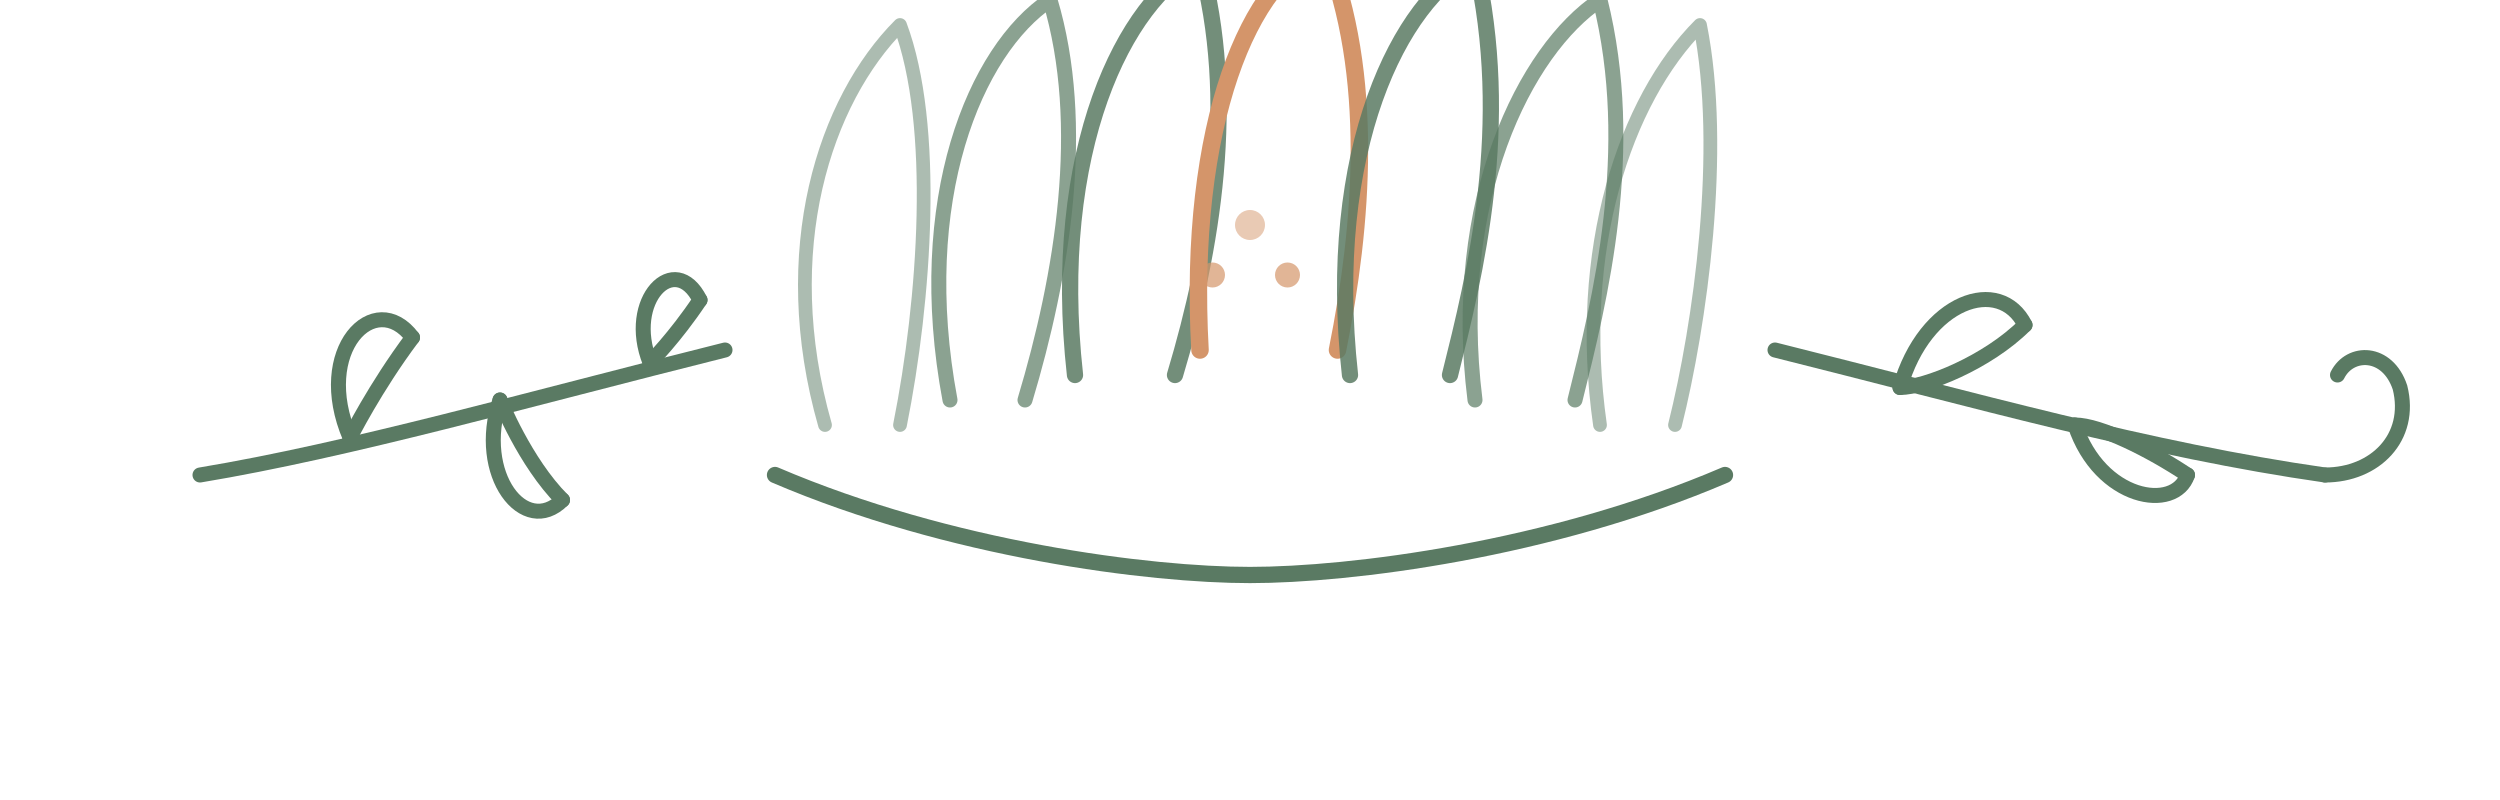
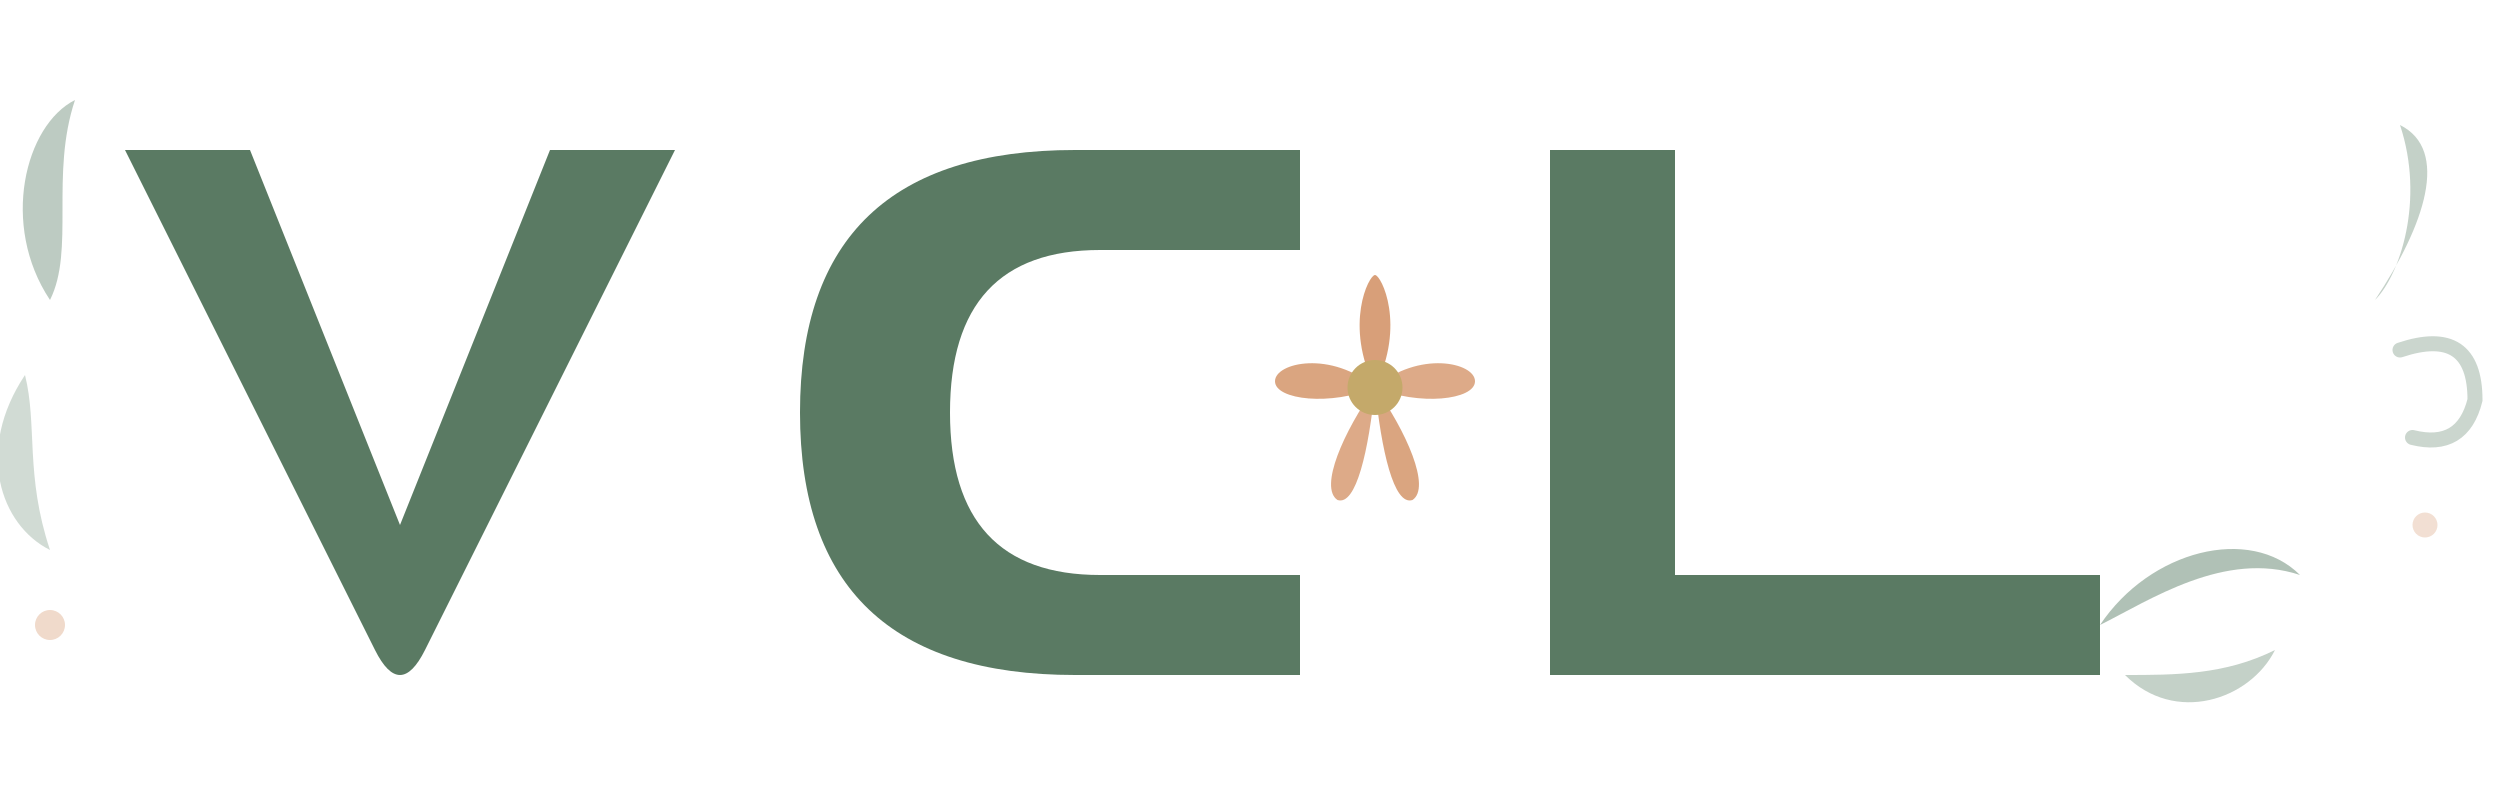
<svg xmlns="http://www.w3.org/2000/svg" viewBox="0 0 200 64" fill="none">
-   <g stroke="#5A7A63" stroke-width="1.2" stroke-linecap="round" fill="none">
-     <path d="M16 38 C28 36, 42 32, 58 28" />
-     <path d="M28 35 C25 28, 30 23, 33 27" />
-     <path d="M33 27 C30 31, 28 35, 28 35" />
-     <path d="M40 32 C38 38, 42 43, 45 40" />
-     <path d="M45 40 C42 37, 40 32, 40 32" />
-     <path d="M52 29 C50 24, 54 20, 56 24" />
-     <path d="M56 24 C54 27, 52 29, 52 29" />
+   <path d="M10,12 L30,52 Q32,56 34,52 L54,12 L44,12 L32,42 L20,12 Z" fill="#5A7A63" />
+   <path d="M104,12 L86,12 Q64,12 64,33 Q64,54 86,54 L104,54 L104,46 L88,46 Q76,46 76,33 Q76,20 88,20 L104,20 Z" fill="#5A7A63" />
+   <g transform="translate(110, 33)">
+     <path d="M0,-2 C-2.5,-7 -0.5,-11 0,-11 C0.5,-11 2.5,-7 0,-2Z" fill="#D4956A" opacity="0.9" />
+     <path d="M0,-2 C3.5,-5 8,-4 8,-2.5 C8,-1 3.5,-0.5 0,-2Z" fill="#D4956A" opacity="0.8" />
+     <path d="M0,-2 C2.5,1.5 4.5,6 3,7 C1.5,7.5 0.5,3 0,-2Z" fill="#D4956A" opacity="0.85" />
+     <path d="M0,-2 C-2.5,1.5 -4.5,6 -3,7 C-1.5,7.5 -0.5,3 0,-2Z" fill="#D4956A" opacity="0.8" />
+     <path d="M0,-2 C-3.5,-5 -8,-4 -8,-2.5 C-8,-1 -3.5,-0.5 0,-2Z" fill="#D4956A" opacity="0.85" />
+     <circle cx="0" cy="-2" r="2.2" fill="#C4A96A" />
  </g>
-   <g fill="none" stroke-linecap="round" stroke-linejoin="round">
-     <path d="M66 34 C62 20, 66 8, 72 2 C75 10, 74 24, 72 34" stroke="#5A7A63" stroke-width="1.1" opacity="0.5" />
-     <path d="M76 32 C73 16, 78 4, 84 0 C87 10, 85 22, 82 32" stroke="#5A7A63" stroke-width="1.2" opacity="0.7" />
-     <path d="M86 30 C84 12, 90 0, 96 -3 C99 8, 97 20, 94 30" stroke="#5A7A63" stroke-width="1.3" opacity="0.85" />
-     <path d="M96 28 C95 10, 100 -2, 106 -4 C110 6, 109 18, 107 28" stroke="#D4956A" stroke-width="1.4" />
-     <path d="M108 30 C106 12, 112 0, 118 -3 C121 10, 118 22, 116 30" stroke="#5A7A63" stroke-width="1.3" opacity="0.85" />
-     <path d="M118 32 C116 16, 122 4, 128 0 C131 12, 128 24, 126 32" stroke="#5A7A63" stroke-width="1.2" opacity="0.7" />
-     <path d="M128 34 C126 20, 130 8, 136 2 C138 12, 136 26, 134 34" stroke="#5A7A63" stroke-width="1.1" opacity="0.5" />
-     <path d="M62 38 C76 44, 92 46, 100 46 C108 46, 124 44, 138 38" stroke="#5A7A63" stroke-width="1.3" />
-     <circle cx="97" cy="22" r="1" fill="#D4956A" opacity="0.7" />
-     <circle cx="100" cy="18" r="1.2" fill="#D4956A" opacity="0.5" />
-     <circle cx="103" cy="22" r="1" fill="#D4956A" opacity="0.7" />
-   </g>
-   <g stroke="#5A7A63" stroke-width="1.2" stroke-linecap="round" fill="none">
-     <path d="M142 28 C158 32, 172 36, 186 38" />
-     <path d="M152 31 C154 24, 160 22, 162 26" />
-     <path d="M162 26 C159 29, 154 31, 152 31" />
-     <path d="M166 34 C168 40, 174 41, 175 38" />
-     <path d="M175 38 C172 36, 168 34, 166 34" />
-     <path d="M186 38 C190 38, 193 35, 192 31 C191 28, 188 28, 187 30" />
-   </g>
+   <path d="M124,12 L124,54 L168,54 L168,46 L134,46 L134,12 Z" fill="#5A7A63" />
+   <path d="M168,50 C172,44 180,42 184,46 C178,44 172,48 168,50 Z" fill="#7C9885" opacity="0.6" />
+   <path d="M170,54 C174,58 180,56 182,52 C178,54 174,54 170,54 Z" fill="#7C9885" opacity="0.45" />
+   <path d="M4,24 C0,18 2,10 6,8 C4,14 6,20 4,24 Z" fill="#7C9885" opacity="0.5" />
+   <path d="M2,30 C-2,36 0,42 4,44 C2,38 3,34 2,30 Z" fill="#7C9885" opacity="0.35" />
+   <path d="M190,24 C194,18 196,12 192,10 C194,16 192,22 190,24 Z" fill="#7C9885" opacity="0.45" />
+   <path d="M192,28 Q198,26 198,32 Q197,36 193,35" stroke="#7C9885" stroke-width="1.2" fill="none" stroke-linecap="round" opacity="0.4" />
+   <circle cx="4" cy="50" r="1.2" fill="#D4956A" opacity="0.35" />
+   <circle cx="194" cy="42" r="1" fill="#D4956A" opacity="0.3" />
</svg>
